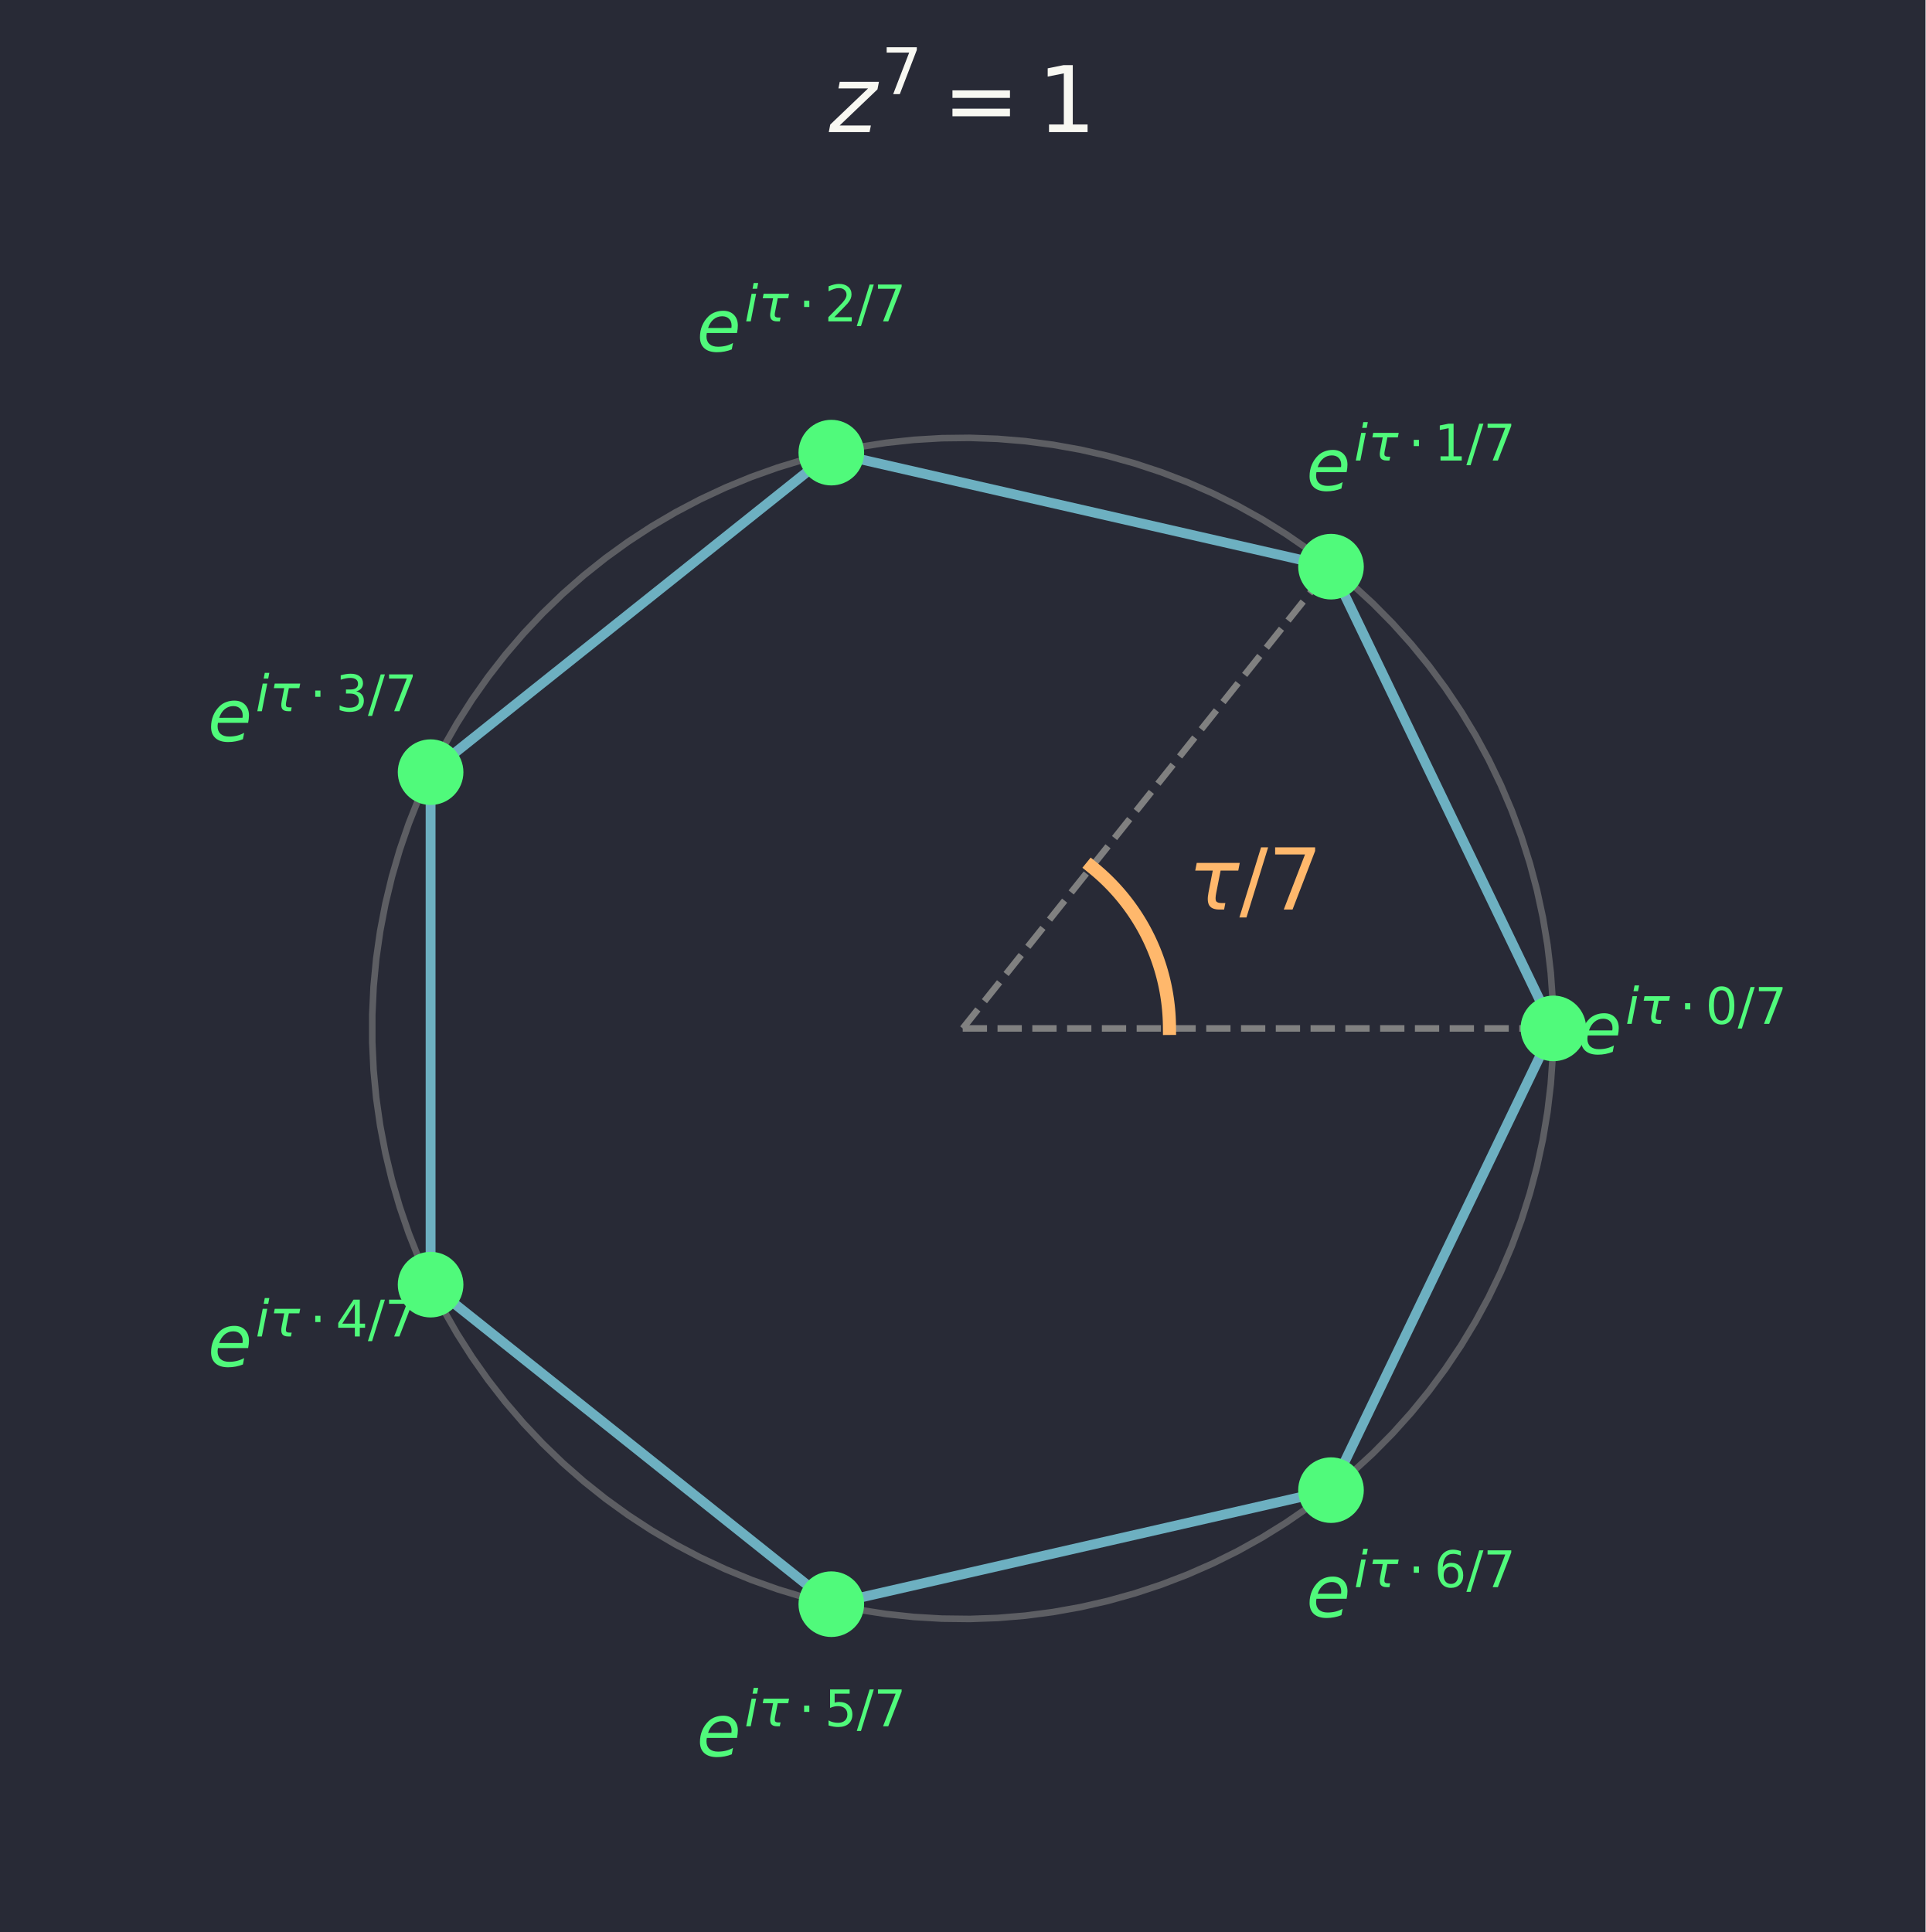
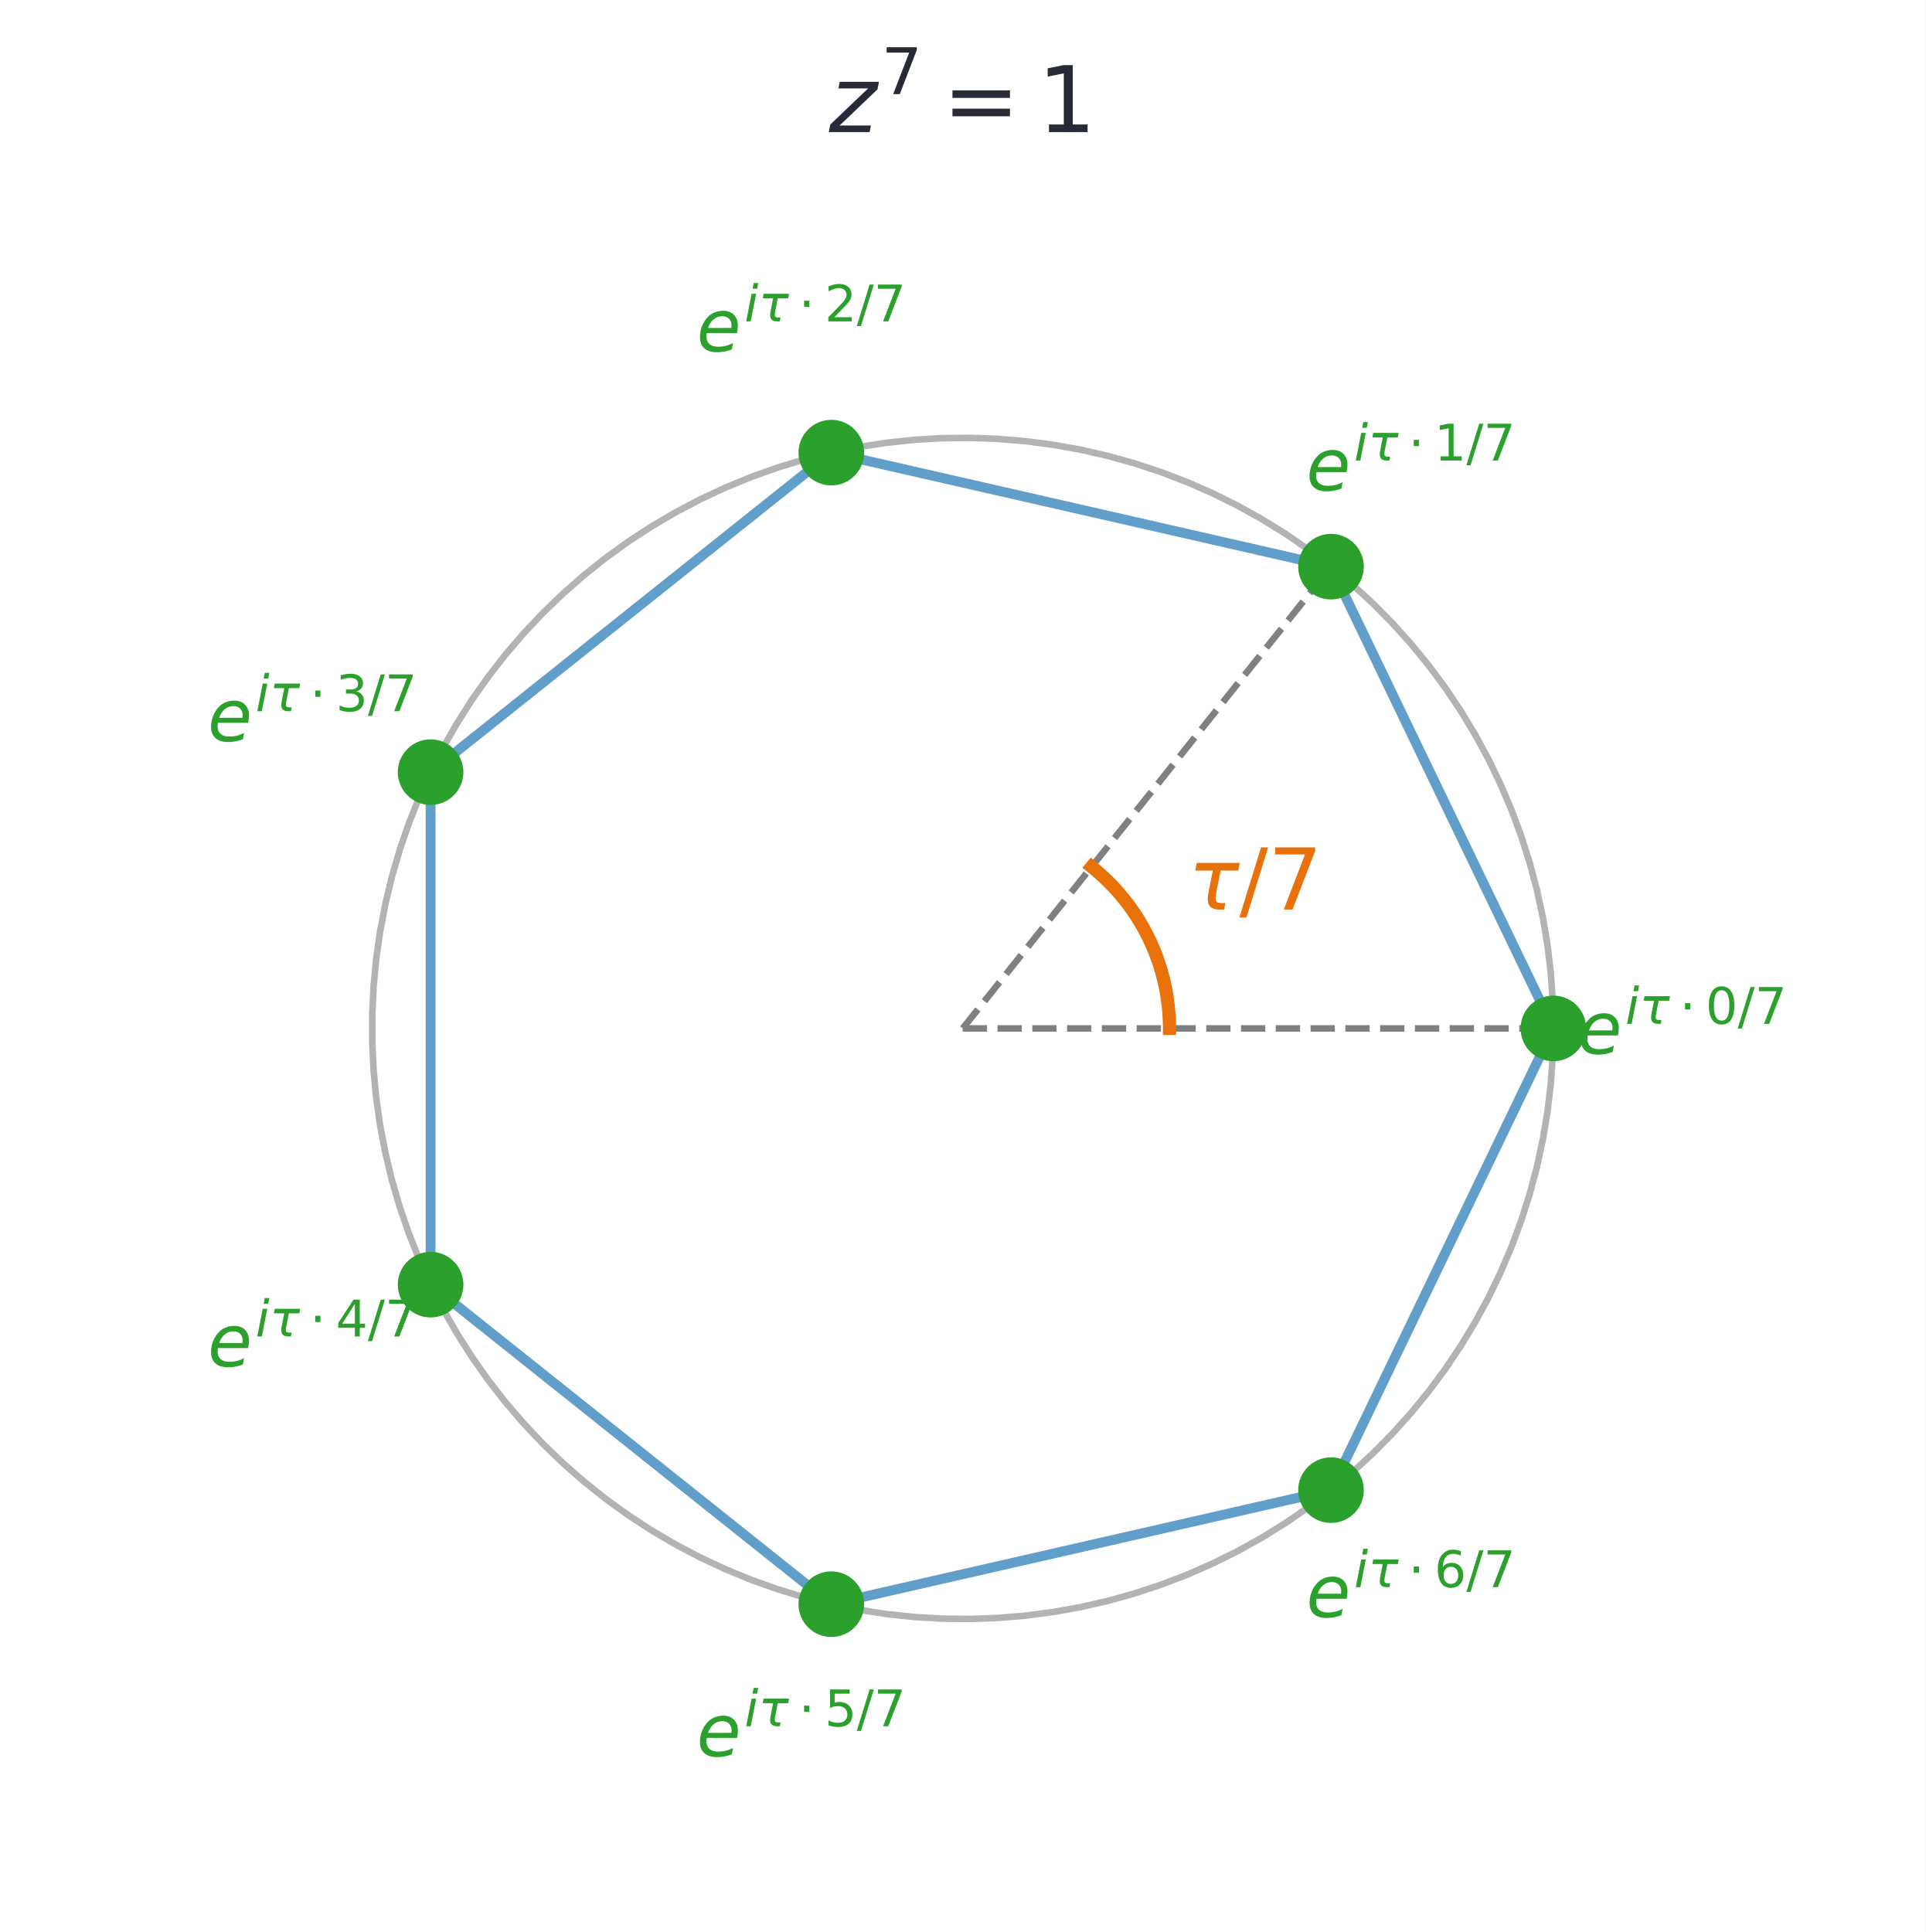
<svg xmlns="http://www.w3.org/2000/svg" xmlns:xlink="http://www.w3.org/1999/xlink" width="293.4pt" height="294.42pt" viewBox="0 0 293.4 294.42" version="1.1">
  <defs>
    <style type="text/css">*{stroke-linejoin: round; stroke-linecap: butt}</style>
  </defs>
  <g id="figure_1">
    <g id="patch_1">
-       <path d="M 0 294.42  L 293.4 294.42  L 293.4 0  L 0 0  z " style="fill: #282a36" />
+       <path d="M 0 294.42  L 293.4 294.42  L 293.4 0  L 0 0  z " style="fill: #ffffff" />
    </g>
    <g id="axes_1">
      <g id="line2d_1">
-         <path d="M 236.7 156.72  L 236.6 152.47  L 236.299 148.229  L 235.798 144.007  L 235.098 139.814  L 234.201 135.658  L 233.109 131.55  L 231.824 127.497  L 230.349 123.51  L 228.687 119.597  L 226.842 115.766  L 224.819 112.027  L 222.621 108.388  L 220.254 104.857  L 217.723 101.441  L 215.033 98.149  L 212.191 94.987  L 209.202 91.963  L 206.074 89.084  L 202.814 86.355  L 199.429 83.784  L 195.925 81.375  L 192.312 79.134  L 188.597 77.067  L 184.789 75.177  L 180.896 73.47  L 176.926 71.948  L 172.889 70.615  L 168.794 69.474  L 164.649 68.528  L 160.464 67.779  L 156.249 67.228  L 152.012 66.877  L 147.763 66.726  L 143.512 66.776  L 139.268 67.027  L 135.04 67.478  L 130.839 68.129  L 126.673 68.976  L 122.552 70.02  L 118.484 71.257  L 114.48 72.685  L 110.547 74.3  L 106.696 76.1  L 102.933 78.079  L 99.268 80.233  L 95.709 82.559  L 92.264 85.049  L 88.94 87.7  L 85.745 90.505  L 82.686 93.457  L 79.77 96.551  L 77.003 99.779  L 74.392 103.134  L 71.942 106.608  L 69.659 110.195  L 67.547 113.885  L 65.613 117.67  L 63.859 121.543  L 62.29 125.495  L 60.91 129.516  L 59.721 133.597  L 58.726 137.731  L 57.927 141.906  L 57.327 146.115  L 56.926 150.348  L 56.725 154.594  L 56.725 158.846  L 56.926 163.092  L 57.327 167.325  L 57.927 171.534  L 58.726 175.709  L 59.721 179.843  L 60.91 183.924  L 62.29 187.945  L 63.859 191.897  L 65.613 195.77  L 67.547 199.555  L 69.659 203.245  L 71.942 206.832  L 74.392 210.306  L 77.003 213.661  L 79.77 216.889  L 82.686 219.983  L 85.745 222.935  L 88.94 225.74  L 92.264 228.391  L 95.709 230.881  L 99.268 233.207  L 102.933 235.361  L 106.696 237.34  L 110.547 239.14  L 114.48 240.755  L 118.484 242.183  L 122.552 243.42  L 126.673 244.464  L 130.839 245.311  L 135.04 245.962  L 139.268 246.413  L 143.512 246.664  L 147.763 246.714  L 152.012 246.563  L 156.249 246.212  L 160.464 245.661  L 164.649 244.912  L 168.794 243.966  L 172.889 242.825  L 176.926 241.492  L 180.896 239.97  L 184.789 238.263  L 188.597 236.373  L 192.312 234.306  L 195.925 232.065  L 199.429 229.656  L 202.814 227.085  L 206.074 224.356  L 209.202 221.477  L 212.191 218.453  L 215.033 215.291  L 217.723 211.999  L 220.254 208.583  L 222.621 205.052  L 224.819 201.413  L 226.842 197.674  L 228.687 193.843  L 230.349 189.93  L 231.824 185.943  L 233.109 181.89  L 234.201 177.782  L 235.098 173.626  L 235.798 169.433  L 236.299 165.211  L 236.6 160.97  L 236.7 156.72  L 236.7 156.72  " clip-path="url(#pe86b2d6ed9)" style="fill: none; stroke: #808080; stroke-opacity: 0.6; stroke-linecap: square" />
+         <path d="M 236.7 156.72  L 236.6 152.47  L 236.299 148.229  L 235.798 144.007  L 235.098 139.814  L 234.201 135.658  L 233.109 131.55  L 231.824 127.497  L 230.349 123.51  L 228.687 119.597  L 226.842 115.766  L 224.819 112.027  L 222.621 108.388  L 220.254 104.857  L 217.723 101.441  L 215.033 98.149  L 212.191 94.987  L 209.202 91.963  L 206.074 89.084  L 202.814 86.355  L 199.429 83.784  L 195.925 81.375  L 192.312 79.134  L 188.597 77.067  L 184.789 75.177  L 180.896 73.47  L 176.926 71.948  L 172.889 70.615  L 168.794 69.474  L 164.649 68.528  L 160.464 67.779  L 156.249 67.228  L 152.012 66.877  L 147.763 66.726  L 143.512 66.776  L 139.268 67.027  L 135.04 67.478  L 130.839 68.129  L 126.673 68.976  L 122.552 70.02  L 118.484 71.257  L 114.48 72.685  L 110.547 74.3  L 106.696 76.1  L 102.933 78.079  L 99.268 80.233  L 95.709 82.559  L 92.264 85.049  L 88.94 87.7  L 85.745 90.505  L 82.686 93.457  L 79.77 96.551  L 77.003 99.779  L 74.392 103.134  L 71.942 106.608  L 69.659 110.195  L 67.547 113.885  L 65.613 117.67  L 63.859 121.543  L 62.29 125.495  L 60.91 129.516  L 59.721 133.597  L 58.726 137.731  L 57.927 141.906  L 57.327 146.115  L 56.926 150.348  L 56.725 154.594  L 56.725 158.846  L 56.926 163.092  L 57.327 167.325  L 57.927 171.534  L 58.726 175.709  L 59.721 179.843  L 60.91 183.924  L 62.29 187.945  L 63.859 191.897  L 65.613 195.77  L 67.547 199.555  L 69.659 203.245  L 71.942 206.832  L 74.392 210.306  L 77.003 213.661  L 79.77 216.889  L 82.686 219.983  L 85.745 222.935  L 88.94 225.74  L 92.264 228.391  L 95.709 230.881  L 99.268 233.207  L 102.933 235.361  L 106.696 237.34  L 110.547 239.14  L 114.48 240.755  L 118.484 242.183  L 122.552 243.42  L 126.673 244.464  L 130.839 245.311  L 135.04 245.962  L 139.268 246.413  L 143.512 246.664  L 147.763 246.714  L 152.012 246.563  L 156.249 246.212  L 160.464 245.661  L 164.649 244.912  L 168.794 243.966  L 172.889 242.825  L 176.926 241.492  L 180.896 239.97  L 184.789 238.263  L 188.597 236.373  L 192.312 234.306  L 195.925 232.065  L 199.429 229.656  L 202.814 227.085  L 206.074 224.356  L 209.202 221.477  L 212.191 218.453  L 215.033 215.291  L 217.723 211.999  L 220.254 208.583  L 222.621 205.052  L 224.819 201.413  L 226.842 197.674  L 228.687 193.843  L 230.349 189.93  L 231.824 185.943  L 233.109 181.89  L 234.201 177.782  L 235.098 173.626  L 235.798 169.433  L 236.299 165.211  L 236.6 160.97  L 236.7 156.72  L 236.7 156.72  " clip-path="url(#pfbcf24f2f6)" style="fill: none; stroke: #808080; stroke-opacity: 0.6; stroke-linecap: square" />
      </g>
      <g id="line2d_2">
-         <path d="M 236.7 156.72  L 202.814 86.355  L 126.673 68.976  L 65.613 117.67  L 65.613 195.77  L 126.673 244.464  L 202.814 227.085  L 236.7 156.72  " clip-path="url(#pe86b2d6ed9)" style="fill: none; stroke: #8be9fd; stroke-opacity: 0.7; stroke-width: 1.5; stroke-linecap: square" />
+         <path d="M 236.7 156.72  L 202.814 86.355  L 126.673 68.976  L 65.613 117.67  L 65.613 195.77  L 126.673 244.464  L 202.814 227.085  L 236.7 156.72  " clip-path="url(#pfbcf24f2f6)" style="fill: none; stroke: #1f77b4; stroke-opacity: 0.7; stroke-width: 1.5; stroke-linecap: square" />
      </g>
      <g id="line2d_3">
-         <path d="M 146.7 156.72  L 236.7 156.72  " clip-path="url(#pe86b2d6ed9)" style="fill: none; stroke-dasharray: 3.7,1.6; stroke-dashoffset: 0; stroke: #808080" />
+         <path d="M 146.7 156.72  L 236.7 156.72  " clip-path="url(#pfbcf24f2f6)" style="fill: none; stroke-dasharray: 3.7,1.6; stroke-dashoffset: 0; stroke: #808080" />
      </g>
      <g id="line2d_4">
-         <path d="M 146.7 156.72  L 202.814 86.355  " clip-path="url(#pe86b2d6ed9)" style="fill: none; stroke-dasharray: 3.7,1.6; stroke-dashoffset: 0; stroke: #808080" />
+         <path d="M 146.7 156.72  L 202.814 86.355  " clip-path="url(#pfbcf24f2f6)" style="fill: none; stroke-dasharray: 3.7,1.6; stroke-dashoffset: 0; stroke: #808080" />
      </g>
      <g id="line2d_5">
-         <path d="M 178.2 156.72  L 178.195 156.143  L 178.179 155.566  L 178.152 154.99  L 178.115 154.414  L 178.068 153.839  L 178.01 153.265  L 177.941 152.692  L 177.862 152.12  L 177.773 151.55  L 177.673 150.982  L 177.563 150.416  L 177.442 149.851  L 177.311 149.289  L 177.17 148.73  L 177.018 148.173  L 176.857 147.619  L 176.685 147.068  L 176.503 146.521  L 176.311 145.976  L 176.11 145.436  L 175.898 144.899  L 175.676 144.366  L 175.445 143.838  L 175.205 143.313  L 174.954 142.793  L 174.694 142.278  L 174.425 141.768  L 174.147 141.262  L 173.859 140.762  L 173.562 140.267  L 173.256 139.778  L 172.941 139.295  L 172.618 138.817  L 172.285 138.345  L 171.945 137.88  L 171.595 137.42  L 171.237 136.967  L 170.872 136.521  L 170.498 136.082  L 170.115 135.65  L 169.726 135.224  L 169.328 134.806  L 168.923 134.395  L 168.51 133.992  L 168.09 133.596  L 167.663 133.208  L 167.229 132.828  L 166.788 132.456  L 166.34 132.092  " clip-path="url(#pe86b2d6ed9)" style="fill: none; stroke: #ffb86c; stroke-width: 2; stroke-linecap: square" />
+         <path d="M 178.2 156.72  L 178.195 156.143  L 178.179 155.566  L 178.152 154.99  L 178.115 154.414  L 178.068 153.839  L 178.01 153.265  L 177.941 152.692  L 177.862 152.12  L 177.773 151.55  L 177.673 150.982  L 177.563 150.416  L 177.442 149.851  L 177.311 149.289  L 177.17 148.73  L 177.018 148.173  L 176.857 147.619  L 176.685 147.068  L 176.503 146.521  L 176.311 145.976  L 176.11 145.436  L 175.898 144.899  L 175.676 144.366  L 175.445 143.838  L 175.205 143.313  L 174.954 142.793  L 174.694 142.278  L 174.425 141.768  L 174.147 141.262  L 173.859 140.762  L 173.562 140.267  L 173.256 139.778  L 172.941 139.295  L 172.618 138.817  L 172.285 138.345  L 171.945 137.88  L 171.595 137.42  L 171.237 136.967  L 170.872 136.521  L 170.498 136.082  L 170.115 135.65  L 169.726 135.224  L 169.328 134.806  L 168.923 134.395  L 168.51 133.992  L 168.09 133.596  L 167.663 133.208  L 167.229 132.828  L 166.788 132.456  L 166.34 132.092  " clip-path="url(#pfbcf24f2f6)" style="fill: none; stroke: #e8710a; stroke-width: 2; stroke-linecap: square" />
      </g>
      <g id="line2d_6">
        <defs>
-           <path id="m1dffd6aa26" d="M 0 4.5  C 1.193 4.5 2.338 4.026 3.182 3.182  C 4.026 2.338 4.5 1.193 4.5 0  C 4.5 -1.193 4.026 -2.338 3.182 -3.182  C 2.338 -4.026 1.193 -4.5 0 -4.5  C -1.193 -4.5 -2.338 -4.026 -3.182 -3.182  C -4.026 -2.338 -4.5 -1.193 -4.5 0  C -4.5 1.193 -4.026 2.338 -3.182 3.182  C -2.338 4.026 -1.193 4.5 0 4.5  z " style="stroke: #50fa7b" />
+           <path id="mae8a6038a5" d="M 0 4.5  C 1.193 4.5 2.338 4.026 3.182 3.182  C 4.026 2.338 4.5 1.193 4.5 0  C 4.5 -1.193 4.026 -2.338 3.182 -3.182  C 2.338 -4.026 1.193 -4.5 0 -4.5  C -1.193 -4.5 -2.338 -4.026 -3.182 -3.182  C -4.026 -2.338 -4.5 -1.193 -4.5 0  C -4.5 1.193 -4.026 2.338 -3.182 3.182  C -2.338 4.026 -1.193 4.5 0 4.5  z " style="stroke: #2ca02c" />
        </defs>
-         <g clip-path="url(#pe86b2d6ed9)">
-           <use xlink:href="#m1dffd6aa26" x="236.7" y="156.72" style="fill: #50fa7b; stroke: #50fa7b" />
-           <use xlink:href="#m1dffd6aa26" x="202.814" y="86.355" style="fill: #50fa7b; stroke: #50fa7b" />
-           <use xlink:href="#m1dffd6aa26" x="126.673" y="68.976" style="fill: #50fa7b; stroke: #50fa7b" />
-           <use xlink:href="#m1dffd6aa26" x="65.613" y="117.67" style="fill: #50fa7b; stroke: #50fa7b" />
-           <use xlink:href="#m1dffd6aa26" x="65.613" y="195.77" style="fill: #50fa7b; stroke: #50fa7b" />
-           <use xlink:href="#m1dffd6aa26" x="126.673" y="244.464" style="fill: #50fa7b; stroke: #50fa7b" />
-           <use xlink:href="#m1dffd6aa26" x="202.814" y="227.085" style="fill: #50fa7b; stroke: #50fa7b" />
+         <g clip-path="url(#pfbcf24f2f6)">
+           <use xlink:href="#mae8a6038a5" x="236.7" y="156.72" style="fill: #2ca02c; stroke: #2ca02c" />
+           <use xlink:href="#mae8a6038a5" x="202.814" y="86.355" style="fill: #2ca02c; stroke: #2ca02c" />
+           <use xlink:href="#mae8a6038a5" x="126.673" y="68.976" style="fill: #2ca02c; stroke: #2ca02c" />
+           <use xlink:href="#mae8a6038a5" x="65.613" y="117.67" style="fill: #2ca02c; stroke: #2ca02c" />
+           <use xlink:href="#mae8a6038a5" x="65.613" y="195.77" style="fill: #2ca02c; stroke: #2ca02c" />
+           <use xlink:href="#mae8a6038a5" x="126.673" y="244.464" style="fill: #2ca02c; stroke: #2ca02c" />
+           <use xlink:href="#mae8a6038a5" x="202.814" y="227.085" style="fill: #2ca02c; stroke: #2ca02c" />
        </g>
      </g>
      <g id="text_1">
-         <g style="fill: #ffb86c" transform="translate(181.028 138.6197) scale(0.13 -0.13)">
+         <g style="fill: #e8710a" transform="translate(181.028 138.6197) scale(0.13 -0.13)">
          <defs>
            <path id="DejaVuSans-Oblique-358" d="M 2103 638  Q 2188 488 2525 488  L 2800 488  L 2706 0  L 2363 0  Q 1800 0 1600 300  Q 1403 606 1534 1269  L 1856 2925  L 541 2925  L 653 3500  L 3881 3500  L 3769 2925  L 2444 2925  L 2113 1234  Q 2025 781 2103 638  z " transform="scale(0.015625)" />
            <path id="DejaVuSans-12" d="M 1625 4666  L 2156 4666  L 531 -594  L 0 -594  L 1625 4666  z " transform="scale(0.015625)" />
            <path id="DejaVuSans-1a" d="M 525 4666  L 3525 4666  L 3525 4397  L 1831 0  L 1172 0  L 2766 4134  L 525 4134  L 525 4666  z " transform="scale(0.015625)" />
          </defs>
          <use xlink:href="#DejaVuSans-Oblique-358" transform="translate(0 0.09375)" />
          <use xlink:href="#DejaVuSans-12" transform="translate(60.20508 0.09375)" />
          <use xlink:href="#DejaVuSans-1a" transform="translate(93.89648 0.09375)" />
        </g>
      </g>
      <g id="text_2">
-         <g style="fill: #50fa7b" transform="translate(240.385 160.6237) scale(0.11 -0.11)">
+         <g style="fill: #2ca02c" transform="translate(240.385 160.6237) scale(0.11 -0.11)">
          <defs>
            <path id="DejaVuSans-Oblique-48" d="M 3078 2063  Q 3088 2113 3092 2166  Q 3097 2219 3097 2272  Q 3097 2653 2873 2875  Q 2650 3097 2266 3097  Q 1838 3097 1509 2826  Q 1181 2556 1013 2059  L 3078 2063  z M 3578 1613  L 903 1613  Q 884 1494 878 1425  Q 872 1356 872 1306  Q 872 872 1139 634  Q 1406 397 1894 397  Q 2269 397 2603 481  Q 2938 566 3225 728  L 3116 159  Q 2806 34 2476 -28  Q 2147 -91 1806 -91  Q 1078 -91 686 257  Q 294 606 294 1247  Q 294 1794 489 2264  Q 684 2734 1063 3103  Q 1306 3334 1642 3459  Q 1978 3584 2356 3584  Q 2950 3584 3301 3228  Q 3653 2872 3653 2272  Q 3653 2128 3634 1964  Q 3616 1800 3578 1613  z " transform="scale(0.015625)" />
            <path id="DejaVuSans-Oblique-4c" d="M 1172 4863  L 1747 4863  L 1606 4134  L 1031 4134  L 1172 4863  z M 909 3500  L 1484 3500  L 800 0  L 225 0  L 909 3500  z " transform="scale(0.015625)" />
            <path id="DejaVuSans-d4f" d="M 684 2619  L 1344 2619  L 1344 1825  L 684 1825  L 684 2619  z " transform="scale(0.015625)" />
            <path id="DejaVuSans-13" d="M 2034 4250  Q 1547 4250 1301 3770  Q 1056 3291 1056 2328  Q 1056 1369 1301 889  Q 1547 409 2034 409  Q 2525 409 2770 889  Q 3016 1369 3016 2328  Q 3016 3291 2770 3770  Q 2525 4250 2034 4250  z M 2034 4750  Q 2819 4750 3233 4129  Q 3647 3509 3647 2328  Q 3647 1150 3233 529  Q 2819 -91 2034 -91  Q 1250 -91 836 529  Q 422 1150 422 2328  Q 422 3509 836 4129  Q 1250 4750 2034 4750  z " transform="scale(0.015625)" />
          </defs>
          <use xlink:href="#DejaVuSans-Oblique-48" transform="translate(0 0.510938)" />
          <use xlink:href="#DejaVuSans-Oblique-4c" transform="translate(66.17333 41.81094) scale(0.7)" />
          <use xlink:href="#DejaVuSans-Oblique-358" transform="translate(85.62158 41.81094) scale(0.7)" />
          <use xlink:href="#DejaVuSans-d4f" transform="translate(141.4028 41.81094) scale(0.7)" />
          <use xlink:href="#DejaVuSans-13" transform="translate(177.2915 41.81094) scale(0.7)" />
          <use xlink:href="#DejaVuSans-12" transform="translate(221.8276 41.81094) scale(0.7)" />
          <use xlink:href="#DejaVuSans-1a" transform="translate(245.4116 41.81094) scale(0.7)" />
        </g>
      </g>
      <g id="text_3">
-         <g style="fill: #50fa7b" transform="translate(199.0442 74.77861) scale(0.11 -0.11)">
+         <g style="fill: #2ca02c" transform="translate(199.0442 74.77861) scale(0.11 -0.11)">
          <defs>
            <path id="DejaVuSans-14" d="M 794 531  L 1825 531  L 1825 4091  L 703 3866  L 703 4441  L 1819 4666  L 2450 4666  L 2450 531  L 3481 531  L 3481 0  L 794 0  L 794 531  z " transform="scale(0.015625)" />
          </defs>
          <use xlink:href="#DejaVuSans-Oblique-48" transform="translate(0 0.510938)" />
          <use xlink:href="#DejaVuSans-Oblique-4c" transform="translate(66.17333 41.81094) scale(0.7)" />
          <use xlink:href="#DejaVuSans-Oblique-358" transform="translate(85.62158 41.81094) scale(0.7)" />
          <use xlink:href="#DejaVuSans-d4f" transform="translate(141.4028 41.81094) scale(0.7)" />
          <use xlink:href="#DejaVuSans-14" transform="translate(177.2915 41.81094) scale(0.7)" />
          <use xlink:href="#DejaVuSans-12" transform="translate(221.8276 41.81094) scale(0.7)" />
          <use xlink:href="#DejaVuSans-1a" transform="translate(245.4116 41.81094) scale(0.7)" />
        </g>
      </g>
      <g id="text_4">
-         <g style="fill: #50fa7b" transform="translate(106.1522 53.57663) scale(0.11 -0.11)">
+         <g style="fill: #2ca02c" transform="translate(106.1522 53.57663) scale(0.11 -0.11)">
          <defs>
            <path id="DejaVuSans-15" d="M 1228 531  L 3431 531  L 3431 0  L 469 0  L 469 531  Q 828 903 1448 1529  Q 2069 2156 2228 2338  Q 2531 2678 2651 2914  Q 2772 3150 2772 3378  Q 2772 3750 2511 3984  Q 2250 4219 1831 4219  Q 1534 4219 1204 4116  Q 875 4013 500 3803  L 500 4441  Q 881 4594 1212 4672  Q 1544 4750 1819 4750  Q 2544 4750 2975 4387  Q 3406 4025 3406 3419  Q 3406 3131 3298 2873  Q 3191 2616 2906 2266  Q 2828 2175 2409 1742  Q 1991 1309 1228 531  z " transform="scale(0.015625)" />
          </defs>
          <use xlink:href="#DejaVuSans-Oblique-48" transform="translate(0 0.510938)" />
          <use xlink:href="#DejaVuSans-Oblique-4c" transform="translate(66.17333 41.81094) scale(0.7)" />
          <use xlink:href="#DejaVuSans-Oblique-358" transform="translate(85.62158 41.81094) scale(0.7)" />
          <use xlink:href="#DejaVuSans-d4f" transform="translate(141.4028 41.81094) scale(0.7)" />
          <use xlink:href="#DejaVuSans-15" transform="translate(177.2915 41.81094) scale(0.7)" />
          <use xlink:href="#DejaVuSans-12" transform="translate(221.8276 41.81094) scale(0.7)" />
          <use xlink:href="#DejaVuSans-1a" transform="translate(245.4116 41.81094) scale(0.7)" />
        </g>
      </g>
      <g id="text_5">
-         <g style="fill: #50fa7b" transform="translate(31.65862 112.9833) scale(0.11 -0.11)">
+         <g style="fill: #2ca02c" transform="translate(31.65862 112.9833) scale(0.11 -0.11)">
          <defs>
            <path id="DejaVuSans-16" d="M 2597 2516  Q 3050 2419 3304 2112  Q 3559 1806 3559 1356  Q 3559 666 3084 287  Q 2609 -91 1734 -91  Q 1441 -91 1130 -33  Q 819 25 488 141  L 488 750  Q 750 597 1062 519  Q 1375 441 1716 441  Q 2309 441 2620 675  Q 2931 909 2931 1356  Q 2931 1769 2642 2001  Q 2353 2234 1838 2234  L 1294 2234  L 1294 2753  L 1863 2753  Q 2328 2753 2575 2939  Q 2822 3125 2822 3475  Q 2822 3834 2567 4026  Q 2313 4219 1838 4219  Q 1578 4219 1281 4162  Q 984 4106 628 3988  L 628 4550  Q 988 4650 1302 4700  Q 1616 4750 1894 4750  Q 2613 4750 3031 4423  Q 3450 4097 3450 3541  Q 3450 3153 3228 2886  Q 3006 2619 2597 2516  z " transform="scale(0.015625)" />
          </defs>
          <use xlink:href="#DejaVuSans-Oblique-48" transform="translate(0 0.510938)" />
          <use xlink:href="#DejaVuSans-Oblique-4c" transform="translate(66.17333 41.81094) scale(0.7)" />
          <use xlink:href="#DejaVuSans-Oblique-358" transform="translate(85.62158 41.81094) scale(0.7)" />
          <use xlink:href="#DejaVuSans-d4f" transform="translate(141.4028 41.81094) scale(0.7)" />
          <use xlink:href="#DejaVuSans-16" transform="translate(177.2915 41.81094) scale(0.7)" />
          <use xlink:href="#DejaVuSans-12" transform="translate(221.8276 41.81094) scale(0.7)" />
          <use xlink:href="#DejaVuSans-1a" transform="translate(245.4116 41.81094) scale(0.7)" />
        </g>
      </g>
      <g id="text_6">
-         <g style="fill: #50fa7b" transform="translate(31.65862 208.2641) scale(0.11 -0.11)">
+         <g style="fill: #2ca02c" transform="translate(31.65862 208.2641) scale(0.11 -0.11)">
          <defs>
            <path id="DejaVuSans-17" d="M 2419 4116  L 825 1625  L 2419 1625  L 2419 4116  z M 2253 4666  L 3047 4666  L 3047 1625  L 3713 1625  L 3713 1100  L 3047 1100  L 3047 0  L 2419 0  L 2419 1100  L 313 1100  L 313 1709  L 2253 4666  z " transform="scale(0.015625)" />
          </defs>
          <use xlink:href="#DejaVuSans-Oblique-48" transform="translate(0 0.510938)" />
          <use xlink:href="#DejaVuSans-Oblique-4c" transform="translate(66.17333 41.81094) scale(0.7)" />
          <use xlink:href="#DejaVuSans-Oblique-358" transform="translate(85.62158 41.81094) scale(0.7)" />
          <use xlink:href="#DejaVuSans-d4f" transform="translate(141.4028 41.81094) scale(0.7)" />
          <use xlink:href="#DejaVuSans-17" transform="translate(177.2915 41.81094) scale(0.7)" />
          <use xlink:href="#DejaVuSans-12" transform="translate(221.8276 41.81094) scale(0.7)" />
          <use xlink:href="#DejaVuSans-1a" transform="translate(245.4116 41.81094) scale(0.7)" />
        </g>
      </g>
      <g id="text_7">
-         <g style="fill: #50fa7b" transform="translate(106.1522 267.6708) scale(0.11 -0.11)">
+         <g style="fill: #2ca02c" transform="translate(106.1522 267.6708) scale(0.11 -0.11)">
          <defs>
            <path id="DejaVuSans-18" d="M 691 4666  L 3169 4666  L 3169 4134  L 1269 4134  L 1269 2991  Q 1406 3038 1543 3061  Q 1681 3084 1819 3084  Q 2600 3084 3056 2656  Q 3513 2228 3513 1497  Q 3513 744 3044 326  Q 2575 -91 1722 -91  Q 1428 -91 1123 -41  Q 819 9 494 109  L 494 744  Q 775 591 1075 516  Q 1375 441 1709 441  Q 2250 441 2565 725  Q 2881 1009 2881 1497  Q 2881 1984 2565 2268  Q 2250 2553 1709 2553  Q 1456 2553 1204 2497  Q 953 2441 691 2322  L 691 4666  z " transform="scale(0.015625)" />
          </defs>
          <use xlink:href="#DejaVuSans-Oblique-48" transform="translate(0 0.510938)" />
          <use xlink:href="#DejaVuSans-Oblique-4c" transform="translate(66.17333 41.81094) scale(0.7)" />
          <use xlink:href="#DejaVuSans-Oblique-358" transform="translate(85.62158 41.81094) scale(0.7)" />
          <use xlink:href="#DejaVuSans-d4f" transform="translate(141.4028 41.81094) scale(0.7)" />
          <use xlink:href="#DejaVuSans-18" transform="translate(177.2915 41.81094) scale(0.7)" />
          <use xlink:href="#DejaVuSans-12" transform="translate(221.8276 41.81094) scale(0.7)" />
          <use xlink:href="#DejaVuSans-1a" transform="translate(245.4116 41.81094) scale(0.7)" />
        </g>
      </g>
      <g id="text_8">
-         <g style="fill: #50fa7b" transform="translate(199.0442 246.4688) scale(0.11 -0.11)">
+         <g style="fill: #2ca02c" transform="translate(199.0442 246.4688) scale(0.11 -0.11)">
          <defs>
            <path id="DejaVuSans-19" d="M 2113 2584  Q 1688 2584 1439 2293  Q 1191 2003 1191 1497  Q 1191 994 1439 701  Q 1688 409 2113 409  Q 2538 409 2786 701  Q 3034 994 3034 1497  Q 3034 2003 2786 2293  Q 2538 2584 2113 2584  z M 3366 4563  L 3366 3988  Q 3128 4100 2886 4159  Q 2644 4219 2406 4219  Q 1781 4219 1451 3797  Q 1122 3375 1075 2522  Q 1259 2794 1537 2939  Q 1816 3084 2150 3084  Q 2853 3084 3261 2657  Q 3669 2231 3669 1497  Q 3669 778 3244 343  Q 2819 -91 2113 -91  Q 1303 -91 875 529  Q 447 1150 447 2328  Q 447 3434 972 4092  Q 1497 4750 2381 4750  Q 2619 4750 2861 4703  Q 3103 4656 3366 4563  z " transform="scale(0.015625)" />
          </defs>
          <use xlink:href="#DejaVuSans-Oblique-48" transform="translate(0 0.510938)" />
          <use xlink:href="#DejaVuSans-Oblique-4c" transform="translate(66.17333 41.81094) scale(0.7)" />
          <use xlink:href="#DejaVuSans-Oblique-358" transform="translate(85.62158 41.81094) scale(0.7)" />
          <use xlink:href="#DejaVuSans-d4f" transform="translate(141.4028 41.81094) scale(0.7)" />
          <use xlink:href="#DejaVuSans-19" transform="translate(177.2915 41.81094) scale(0.7)" />
          <use xlink:href="#DejaVuSans-12" transform="translate(221.8276 41.81094) scale(0.7)" />
          <use xlink:href="#DejaVuSans-1a" transform="translate(245.4116 41.81094) scale(0.7)" />
        </g>
      </g>
      <g id="text_9">
-         <g style="fill: #f8f8f2" transform="translate(126.33 20.22) scale(0.14 -0.14)">
+         <g style="fill: #282a36" transform="translate(126.33 20.22) scale(0.14 -0.14)">
          <defs>
            <path id="DejaVuSans-Oblique-5d" d="M 744 3500  L 3475 3500  L 3372 2975  L 738 459  L 2913 459  L 2822 0  L -19 0  L 84 525  L 2719 3041  L 653 3041  L 744 3500  z " transform="scale(0.015625)" />
            <path id="DejaVuSans-20" d="M 678 2906  L 4684 2906  L 4684 2381  L 678 2381  L 678 2906  z M 678 1631  L 4684 1631  L 4684 1100  L 678 1100  L 678 1631  z " transform="scale(0.015625)" />
          </defs>
          <use xlink:href="#DejaVuSans-Oblique-5d" transform="translate(0 0.665625)" />
          <use xlink:href="#DejaVuSans-1a" transform="translate(56.95638 41.96563) scale(0.7)" />
          <use xlink:href="#DejaVuSans-20" transform="translate(123.7093 0.665625)" />
          <use xlink:href="#DejaVuSans-14" transform="translate(226.9808 0.665625)" />
        </g>
      </g>
    </g>
  </g>
  <defs>
-     <clipPath id="pe86b2d6ed9">
+     <clipPath id="pfbcf24f2f6">
      <rect x="7.2" y="26.22" width="279" height="261" />
    </clipPath>
  </defs>
</svg>
